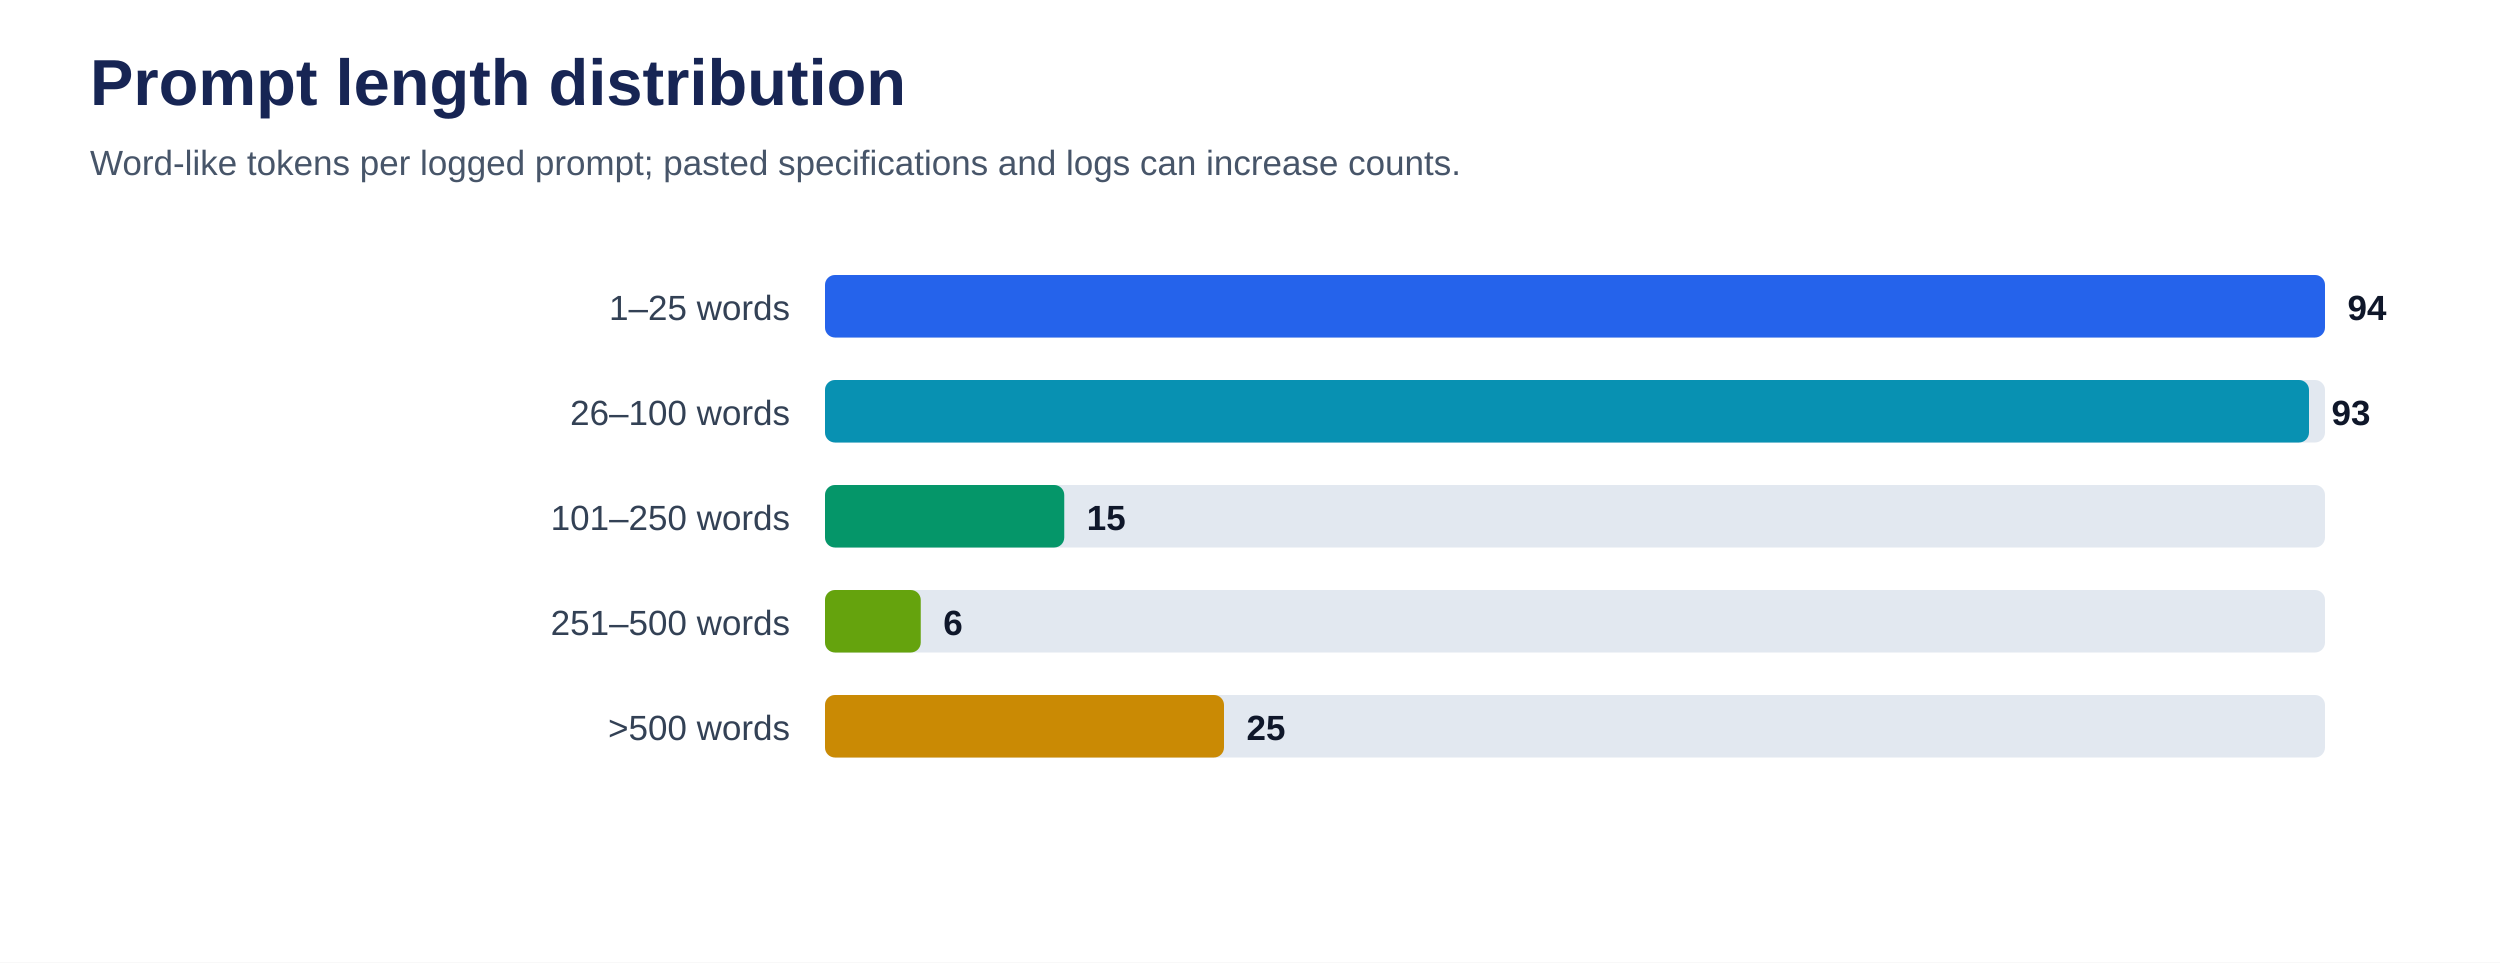
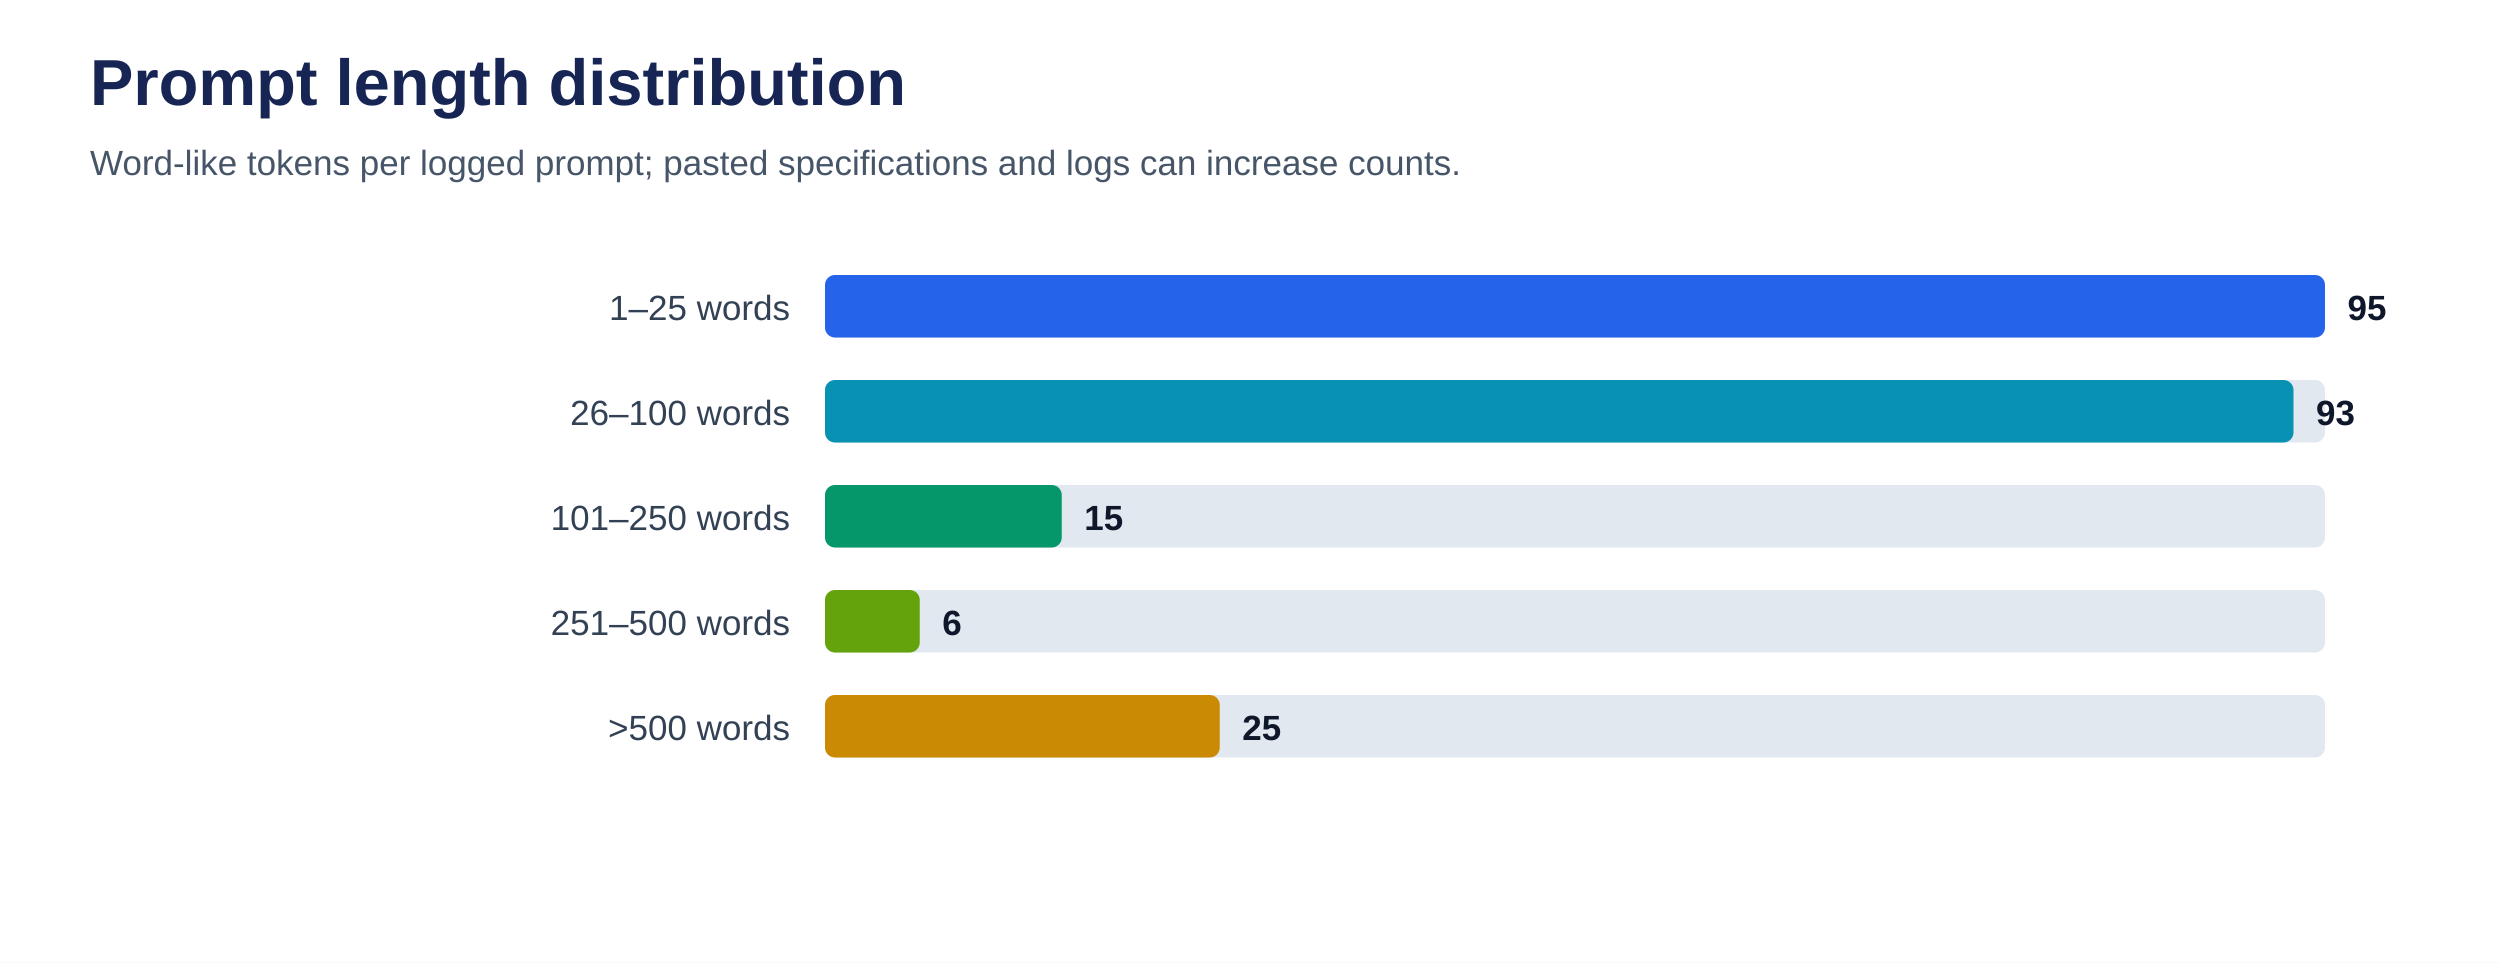
<svg xmlns="http://www.w3.org/2000/svg" viewBox="0 0 1000 385" role="img" aria-labelledby="title desc">
  <rect width="100%" height="100%" fill="#ffffff" />
  <text x="36" y="42" font-family="Arial, sans-serif" font-size="26" font-weight="700" fill="#172554">Prompt length distribution</text>
  <text x="36" y="70" font-family="Arial, sans-serif" font-size="14" fill="#475569">Word-like tokens per logged prompt; pasted specifications and logs can increase counts.</text>
  <text x="316" y="128" text-anchor="end" font-family="Arial, sans-serif" font-size="14" fill="#334155">1–25 words</text>
  <rect x="330" y="110" width="600" height="25" rx="4" fill="#e2e8f0" />
  <rect x="330" y="110" width="600.0" height="25" rx="4" fill="#2563eb" />
-   <text x="939.0" y="128" font-family="Arial, sans-serif" font-size="14" font-weight="700" fill="#0f172a">94</text>
+   <text x="939.0" y="128" font-family="Arial, sans-serif" font-size="14" font-weight="700" fill="#0f172a">95</text>
  <text x="316" y="170" text-anchor="end" font-family="Arial, sans-serif" font-size="14" fill="#334155">26–100 words</text>
  <rect x="330" y="152" width="600" height="25" rx="4" fill="#e2e8f0" />
-   <rect x="330" y="152" width="593.6" height="25" rx="4" fill="#0891b2" />
-   <text x="932.6" y="170" font-family="Arial, sans-serif" font-size="14" font-weight="700" fill="#0f172a">93</text>
+   <rect x="330" y="152" width="587.4" height="25" rx="4" fill="#0891b2" />
+   <text x="926.4" y="170" font-family="Arial, sans-serif" font-size="14" font-weight="700" fill="#0f172a">93</text>
  <text x="316" y="212" text-anchor="end" font-family="Arial, sans-serif" font-size="14" fill="#334155">101–250 words</text>
  <rect x="330" y="194" width="600" height="25" rx="4" fill="#e2e8f0" />
-   <rect x="330" y="194" width="95.7" height="25" rx="4" fill="#059669" />
-   <text x="434.7" y="212" font-family="Arial, sans-serif" font-size="14" font-weight="700" fill="#0f172a">15</text>
+   <rect x="330" y="194" width="94.7" height="25" rx="4" fill="#059669" />
+   <text x="433.7" y="212" font-family="Arial, sans-serif" font-size="14" font-weight="700" fill="#0f172a">15</text>
  <text x="316" y="254" text-anchor="end" font-family="Arial, sans-serif" font-size="14" fill="#334155">251–500 words</text>
  <rect x="330" y="236" width="600" height="25" rx="4" fill="#e2e8f0" />
-   <rect x="330" y="236" width="38.3" height="25" rx="4" fill="#65a30d" />
-   <text x="377.3" y="254" font-family="Arial, sans-serif" font-size="14" font-weight="700" fill="#0f172a">6</text>
+   <rect x="330" y="236" width="37.9" height="25" rx="4" fill="#65a30d" />
+   <text x="376.9" y="254" font-family="Arial, sans-serif" font-size="14" font-weight="700" fill="#0f172a">6</text>
  <text x="316" y="296" text-anchor="end" font-family="Arial, sans-serif" font-size="14" fill="#334155">&gt;500 words</text>
  <rect x="330" y="278" width="600" height="25" rx="4" fill="#e2e8f0" />
-   <rect x="330" y="278" width="159.6" height="25" rx="4" fill="#ca8a04" />
-   <text x="498.6" y="296" font-family="Arial, sans-serif" font-size="14" font-weight="700" fill="#0f172a">25</text>
+   <rect x="330" y="278" width="157.9" height="25" rx="4" fill="#ca8a04" />
+   <text x="496.9" y="296" font-family="Arial, sans-serif" font-size="14" font-weight="700" fill="#0f172a">25</text>
</svg>
